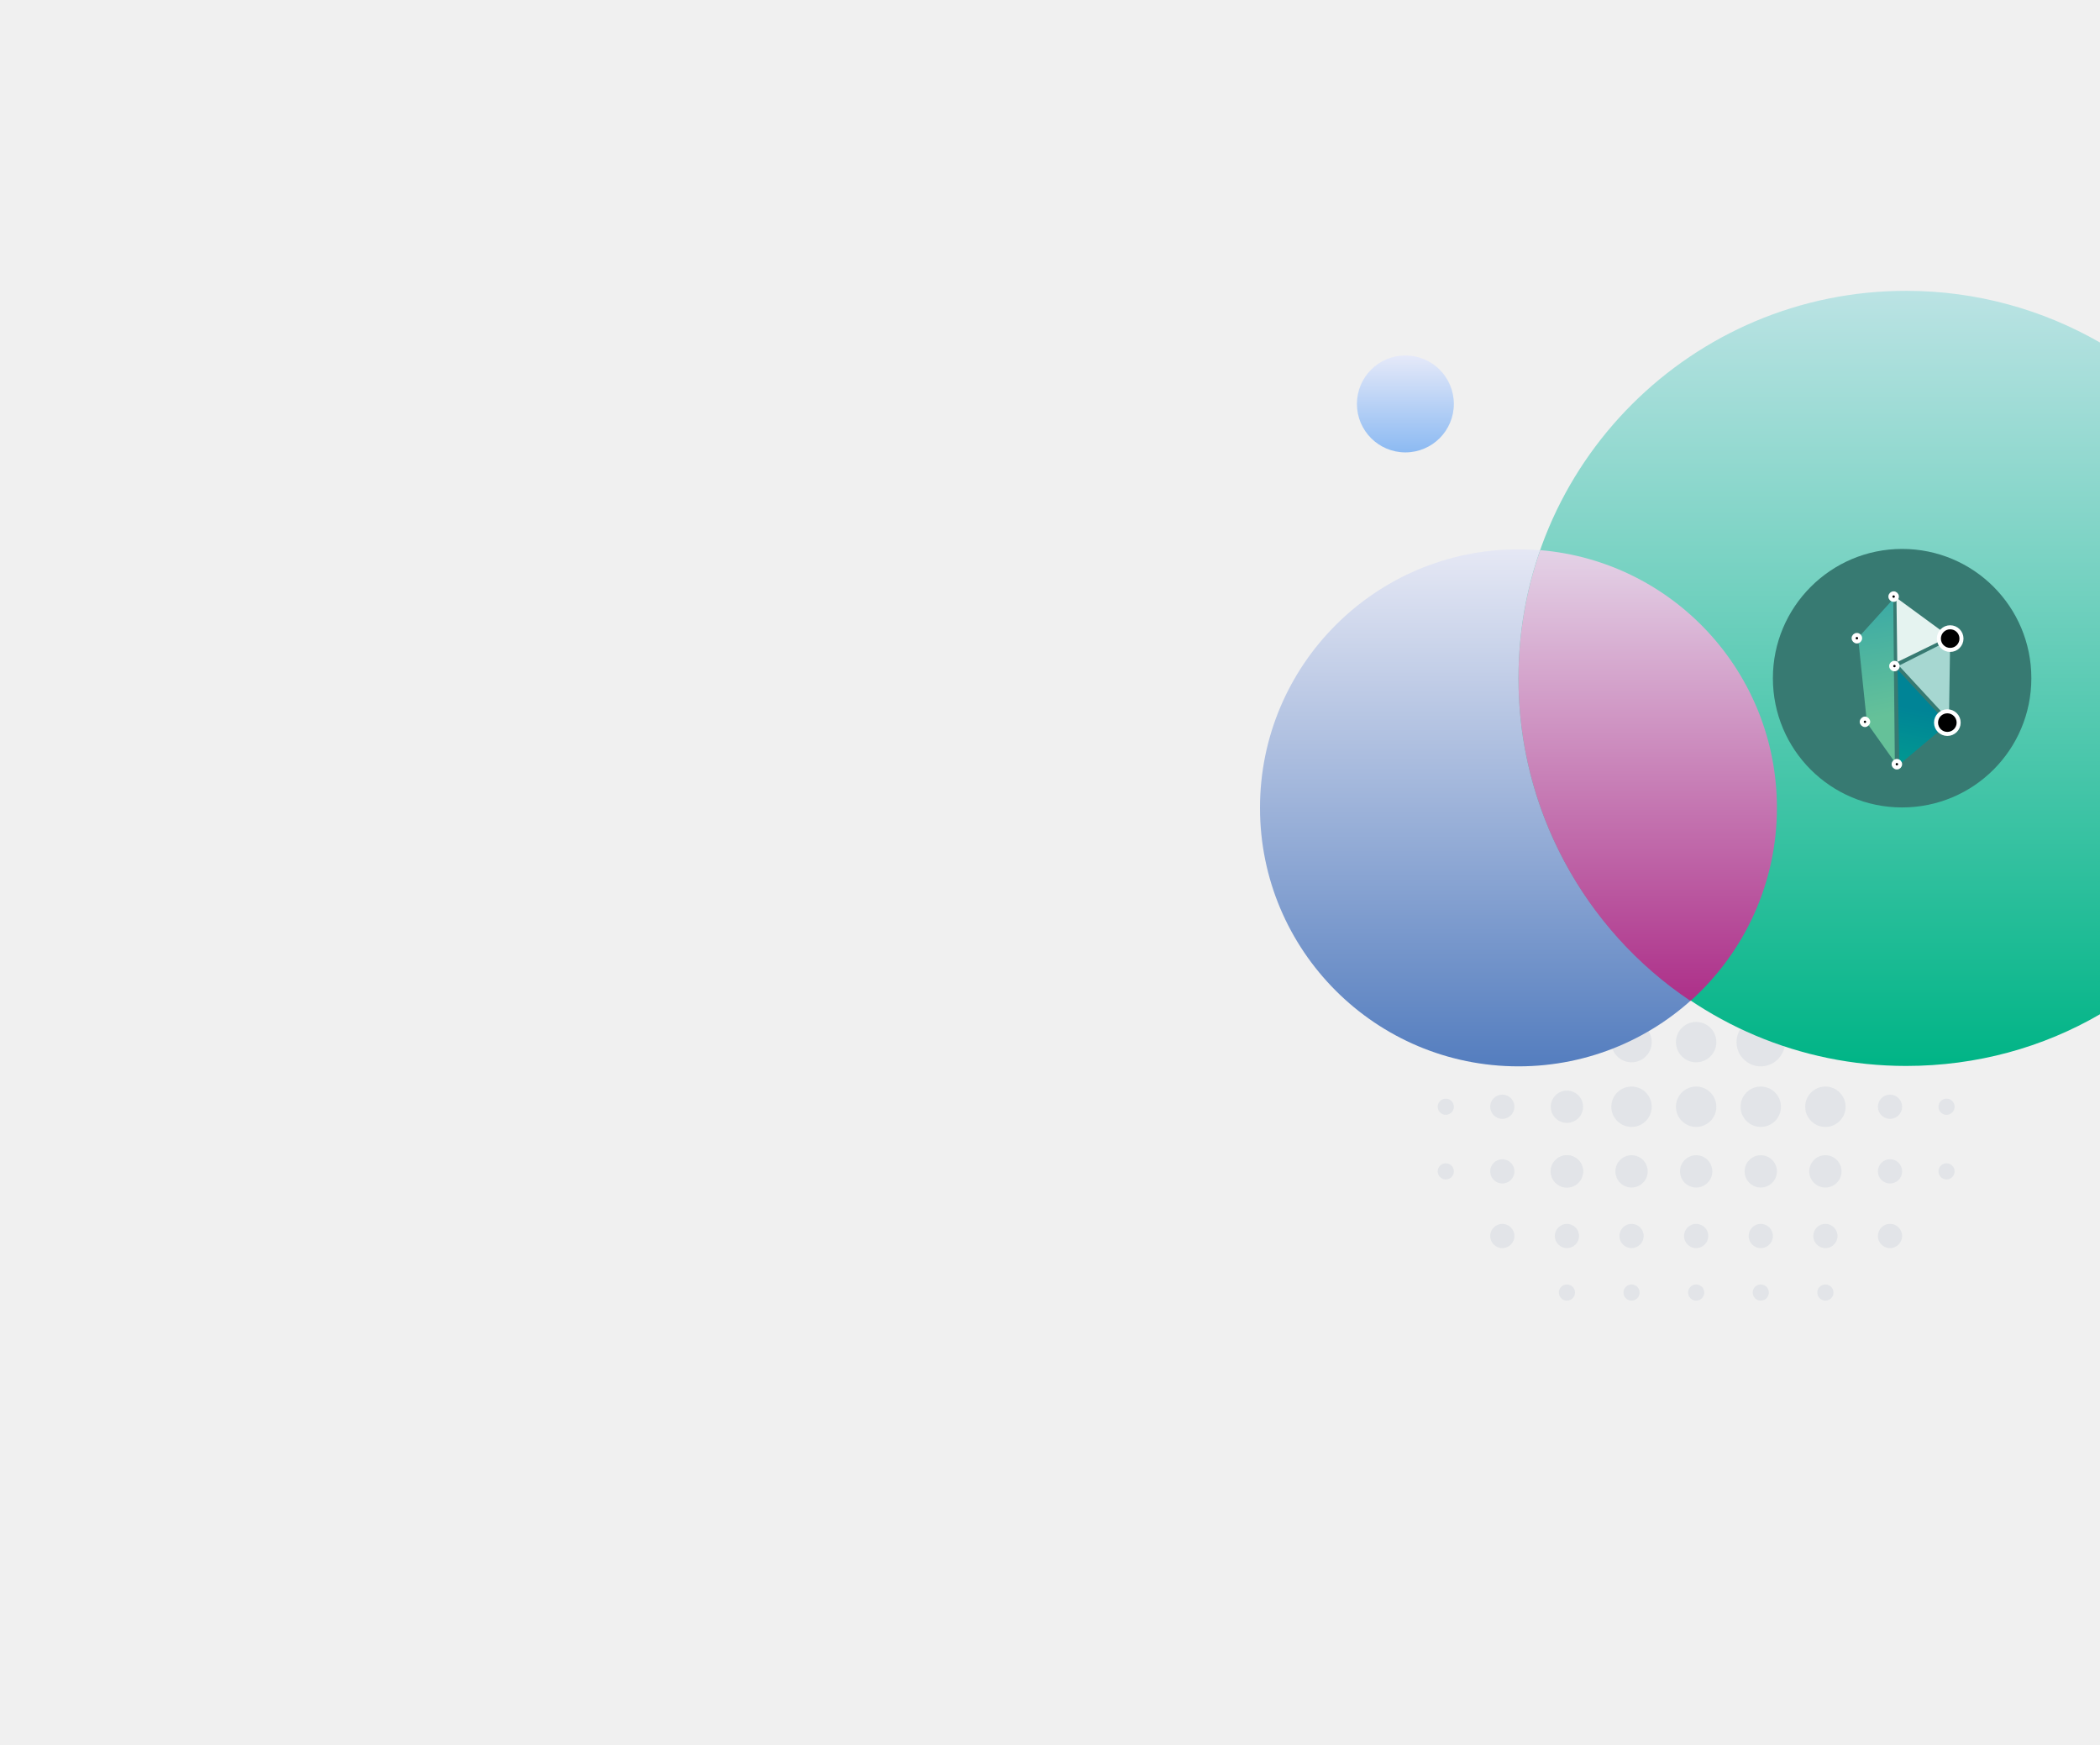
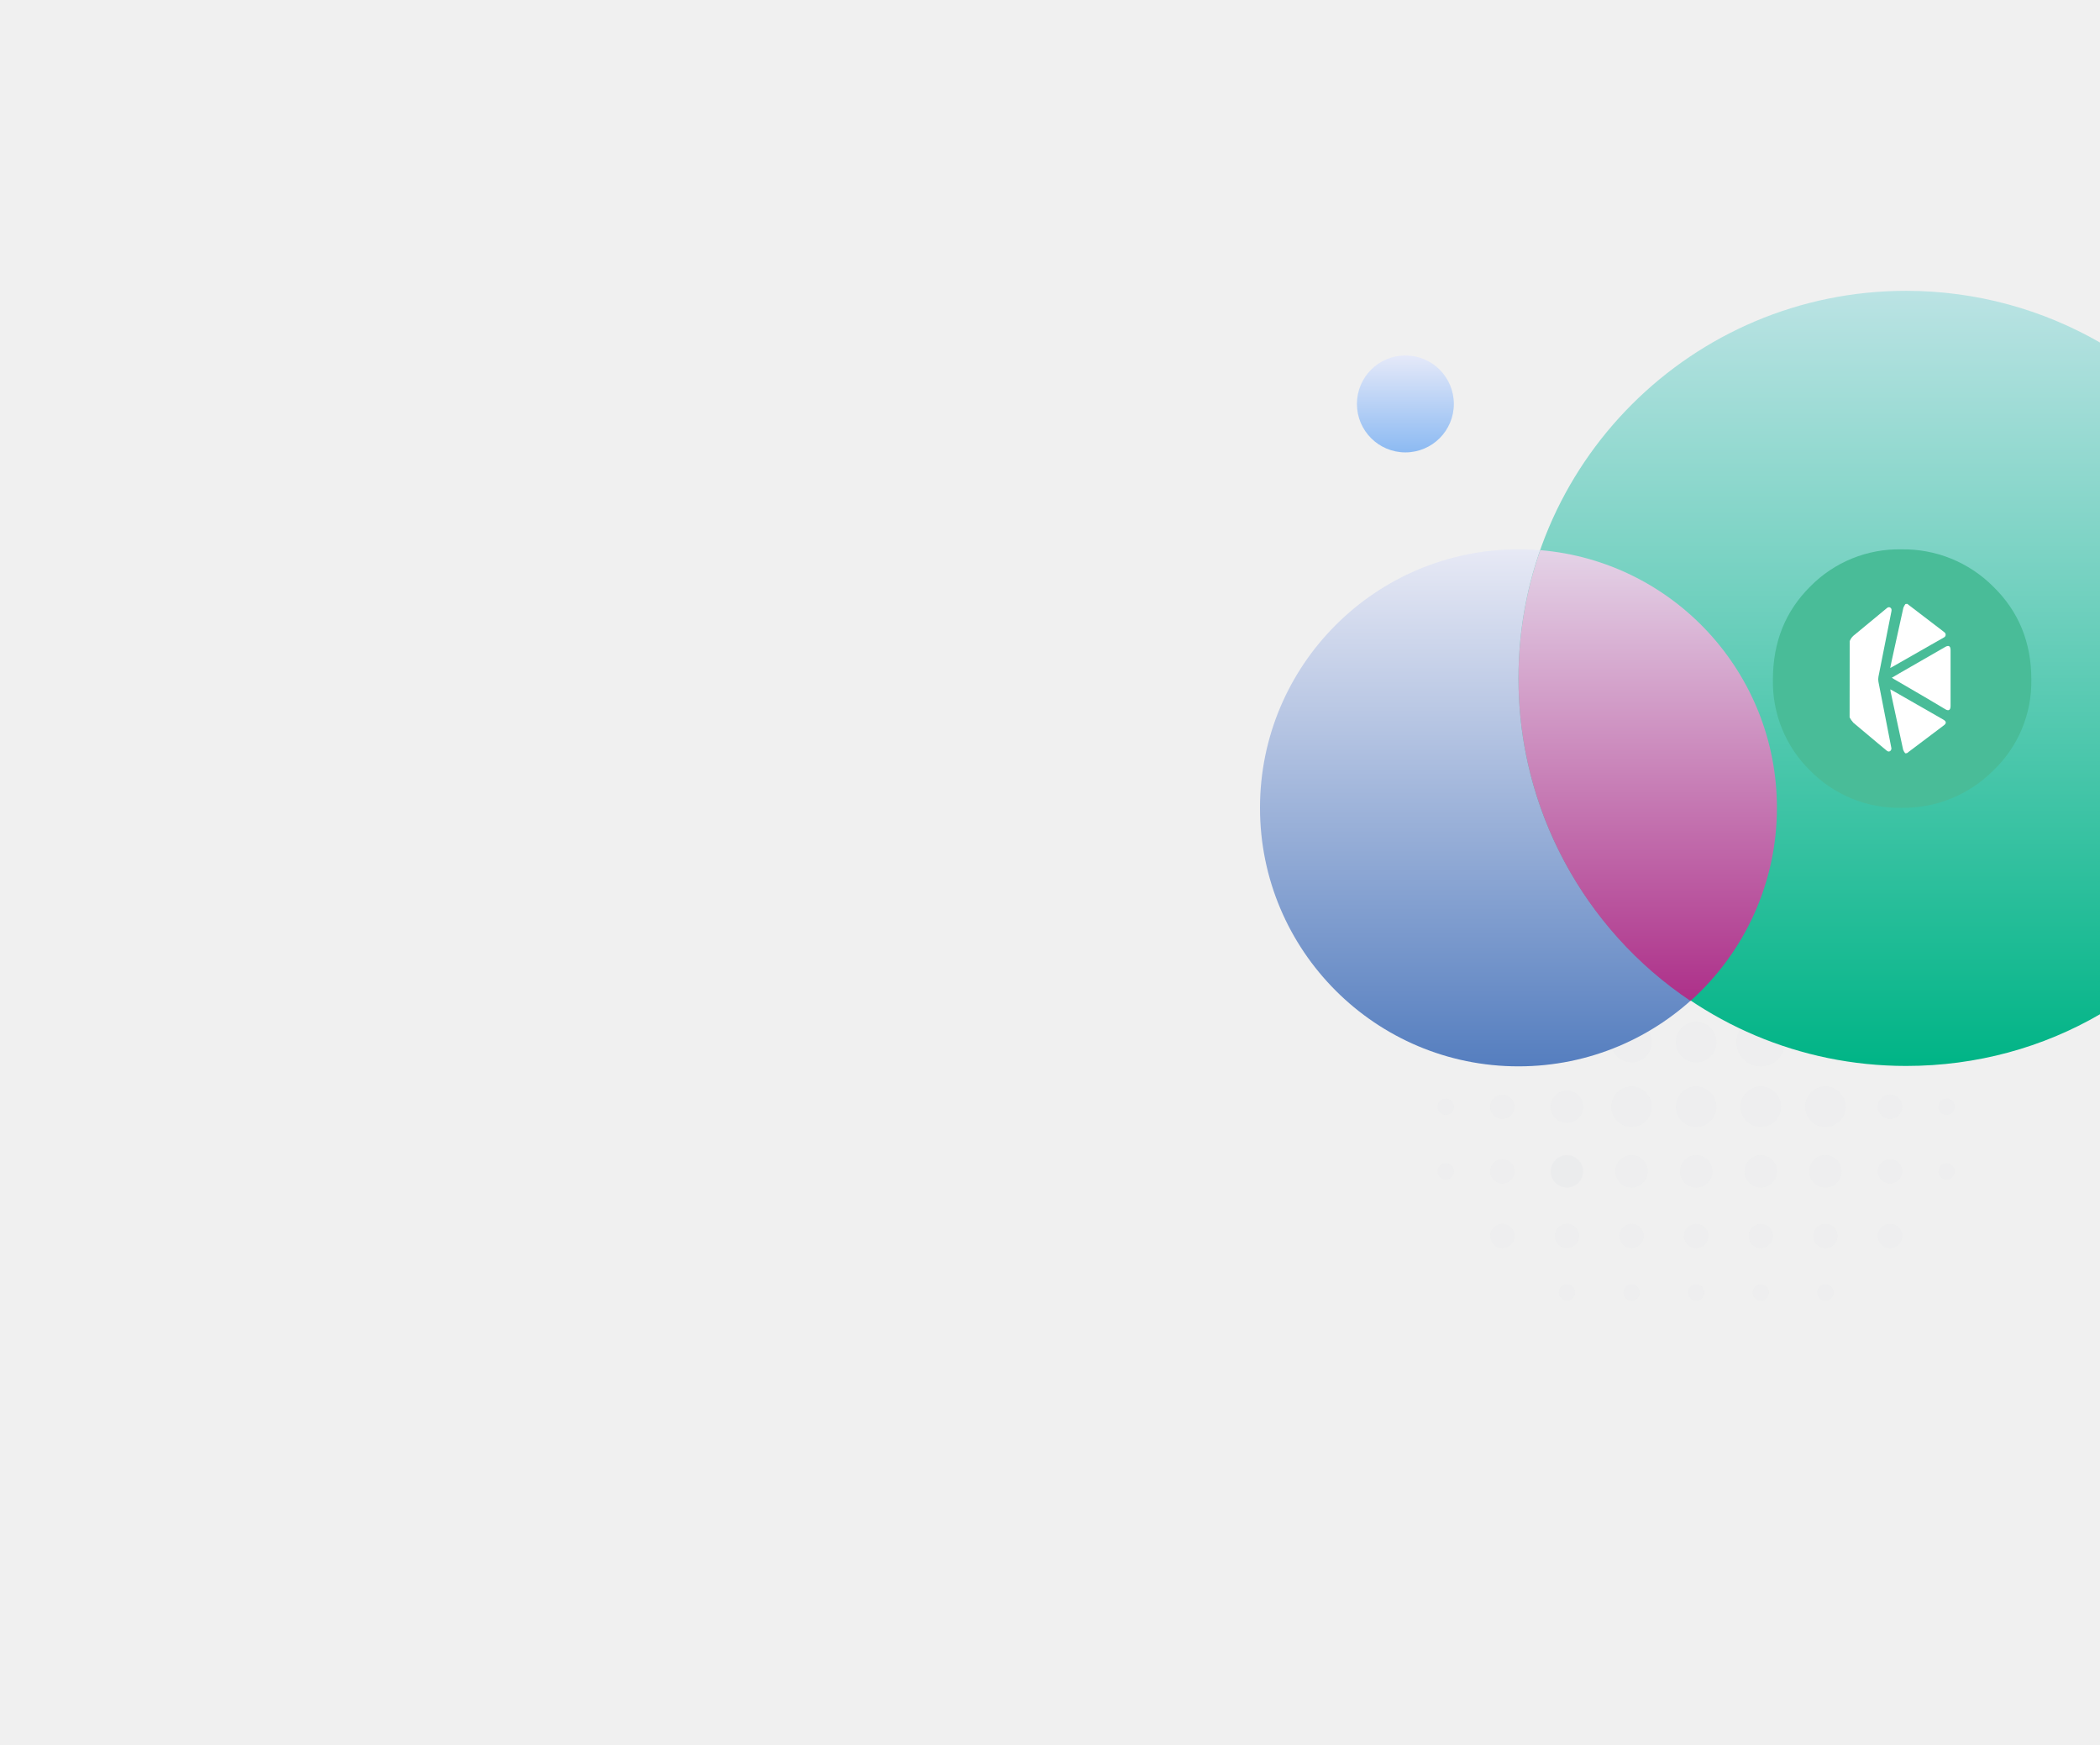
- <svg xmlns="http://www.w3.org/2000/svg" width="520" height="432" viewBox="0 0 520 432">
-   <style type="text/css">
- 	.st0{opacity:0.2;}
- 	.st1{fill:#A9B5C7;}
- 	.st2{fill:url(#Ellipse_125_1_);}
- 	.st3{fill:url(#Ellipse_127_1_);}
- 	.st4{fill:url(#Ellipse_126_1_);}
- 	.st5{fill:url(#Intersection_3_1_);}
- 	.st6{fill:#377A72;}
- 	.st7{fill:url(#rect4147_1_);}
- 	.st8{fill:#E5F3F0;}
- 	.st9{fill:#A6D7D1;}
- 	.st10{fill:url(#path4155_1_);}
- 	.st11{stroke:#FFFFFF;stroke-linejoin:bevel;}
- 	.st12{stroke:#FFFFFF;}
- </style>
-   <g>
-     <g id="bg_tile_sai" transform="translate(-104 -640)">
-       <g id="Group_1238" transform="translate(84 18)" class="st0">
-         <circle id="Ellipse_112" class="st1" cx="392" cy="912" r="3" />
-         <circle id="Ellipse_145" class="st1" cx="488" cy="912" r="3" />
-         <circle id="Ellipse_147" class="st1" cx="488" cy="896" r="3" />
-         <circle id="Ellipse_113" class="st1" cx="392" cy="896" r="3" />
-         <circle id="Ellipse_114" class="st1" cx="392" cy="880" r="3" />
-         <circle id="Ellipse_115" class="st1" cx="392" cy="864" r="3" />
-         <circle id="Ellipse_116" class="st1" cx="392" cy="848" r="3" />
-         <circle id="Ellipse_112-2" class="st1" cx="378" cy="912" r="2" />
-         <circle id="Ellipse_113-2" class="st1" cx="378" cy="896" r="2" />
-         <circle id="Ellipse_114-2" class="st1" cx="378" cy="880" r="2" />
-         <circle id="Ellipse_115-2" class="st1" cx="378" cy="864" r="2" />
-         <circle id="Ellipse_116-2" class="st1" cx="378" cy="848" r="2" />
-         <circle id="Ellipse_112-3" class="st1" cx="408" cy="912" r="4" />
-         <circle id="Ellipse_113-3" class="st1" cx="408" cy="896" r="4" />
-         <circle id="Ellipse_114-3" class="st1" cx="408" cy="880" r="4" />
-         <circle id="Ellipse_115-3" class="st1" cx="408" cy="864" r="4" />
-         <circle id="Ellipse_116-3" class="st1" cx="408" cy="848" r="4" />
-         <circle id="Ellipse_112-4" class="st1" cx="472" cy="928" r="3" />
-         <circle id="Ellipse_146" class="st1" cx="488" cy="928" r="3" />
-         <circle id="Ellipse_113-4" class="st1" cx="456" cy="928" r="3" />
-         <circle id="Ellipse_114-4" class="st1" cx="440" cy="928" r="3" />
-         <circle id="Ellipse_115-4" class="st1" cx="424" cy="928" r="3" />
-         <circle id="Ellipse_116-4" class="st1" cx="408" cy="928" r="3" />
-         <circle id="Ellipse_136" class="st1" cx="392" cy="928" r="3" />
-         <circle id="Ellipse_112-5" class="st1" cx="472" cy="942" r="2" />
-         <circle id="Ellipse_144" class="st1" cx="502" cy="912" r="2" />
-         <circle id="Ellipse_148" class="st1" cx="502" cy="896" r="2" />
-         <circle id="Ellipse_113-5" class="st1" cx="456" cy="942" r="2" />
-         <circle id="Ellipse_114-5" class="st1" cx="440" cy="942" r="2" />
-         <circle id="Ellipse_115-5" class="st1" cx="424" cy="942" r="2" />
-         <circle id="Ellipse_116-5" class="st1" cx="408" cy="942" r="2" />
-         <circle id="Ellipse_112-6" class="st1" cx="472" cy="912" r="4" />
-         <circle id="Ellipse_113-6" class="st1" cx="456" cy="912" r="4" />
-         <circle id="Ellipse_114-6" class="st1" cx="440" cy="912" r="4" />
-         <circle id="Ellipse_115-6" class="st1" cx="424" cy="912" r="4" />
-         <circle id="Ellipse_137" class="st1" cx="424" cy="896" r="5" />
-         <circle id="Ellipse_138" class="st1" cx="440" cy="896" r="5" />
-         <circle id="Ellipse_140" class="st1" cx="456" cy="896" r="5" />
-         <circle id="Ellipse_141" class="st1" cx="472" cy="896" r="5" />
-         <circle id="Ellipse_139" class="st1" cx="424" cy="880" r="5" />
-         <circle id="Ellipse_142" class="st1" cx="440" cy="880" r="5" />
-         <circle id="Ellipse_143" class="st1" cx="456" cy="880" r="6" />
-         <circle id="Ellipse_116-6" class="st1" cx="408" cy="912" r="4" />
-       </g>
-       <linearGradient id="Ellipse_125_1_" gradientUnits="userSpaceOnUse" x1="202.367" y1="1271.085" x2="202.367" y2="1272.085" gradientTransform="matrix(128 0 0 -128 -25423 163602.891)">
-         <stop offset="0" style="stop-color:#557EBF" />
-         <stop offset="1" style="stop-color:#E7E9F5" />
-       </linearGradient>
-       <circle id="Ellipse_125" class="st2" cx="480" cy="840" r="64" />
-       <linearGradient id="Ellipse_127_1_" gradientUnits="userSpaceOnUse" x1="201.953" y1="1272.687" x2="201.953" y2="1273.687" gradientTransform="matrix(192 0 0 -192 -38223 245259.828)">
-         <stop offset="0" style="stop-color:#00B486" />
-         <stop offset="1" style="stop-color:#BBE3E4" />
-       </linearGradient>
-       <path id="Ellipse_127" class="st3" d="M576,712c17.5,0,33.9,4.7,48,12.8l0,0v166.3l0,0c-14.1,8.2-30.5,12.8-48,12.8    c-53,0-96-43-96-96S523,712,576,712z" />
-       <linearGradient id="Ellipse_126_1_" gradientUnits="userSpaceOnUse" x1="206.125" y1="1250.265" x2="206.125" y2="1251.265" gradientTransform="matrix(24 0 0 -24 -4495 30758.354)">
-         <stop offset="0" style="stop-color:#8CBAF2" />
-         <stop offset="1" style="stop-color:#E5E9F9" />
-       </linearGradient>
-       <circle id="Ellipse_126" class="st4" cx="452" cy="740" r="12" />
-       <linearGradient id="Intersection_3_1_" gradientUnits="userSpaceOnUse" x1="203.234" y1="1270.377" x2="203.234" y2="1271.377" gradientTransform="matrix(64.0001 0 0 -111.555 -12495.021 142604.656)">
-         <stop offset="0" style="stop-color:#AD3089" />
-         <stop offset="1" style="stop-color:#E4D3E7" />
-       </linearGradient>
-       <path id="Intersection_3" class="st5" d="M480,808c0-10.8,1.8-21.6,5.4-31.8C518.5,779,544,806.7,544,840    c0,18.3-7.8,35.6-21.4,47.8C496,870,480,840,480,808z" />
-     </g>
+ <svg xmlns="http://www.w3.org/2000/svg" width="520" height="432" viewBox="0 0 520 432" fill="none">
+   <g opacity="0.2">
+     <path opacity="0.2" d="M372 293C373.657 293 375 291.657 375 290C375 288.343 373.657 287 372 287C370.343 287 369 288.343 369 290C369 291.657 370.343 293 372 293Z" fill="#A9B5C7" />
+     <path opacity="0.2" d="M468 293C469.657 293 471 291.657 471 290C471 288.343 469.657 287 468 287C466.343 287 465 288.343 465 290C465 291.657 466.343 293 468 293Z" fill="#A9B5C7" />
+     <path opacity="0.2" d="M468 277C469.657 277 471 275.657 471 274C471 272.343 469.657 271 468 271C466.343 271 465 272.343 465 274C465 275.657 466.343 277 468 277Z" fill="#A9B5C7" />
+     <path opacity="0.2" d="M372 277C373.657 277 375 275.657 375 274C375 272.343 373.657 271 372 271C370.343 271 369 272.343 369 274C369 275.657 370.343 277 372 277Z" fill="#A9B5C7" />
+     <path opacity="0.2" d="M372 261C373.657 261 375 259.657 375 258C375 256.343 373.657 255 372 255C370.343 255 369 256.343 369 258C369 259.657 370.343 261 372 261Z" fill="#A9B5C7" />
+     <path opacity="0.2" d="M372 245C373.657 245 375 243.657 375 242C375 240.343 373.657 239 372 239C370.343 239 369 240.343 369 242C369 243.657 370.343 245 372 245Z" fill="#A9B5C7" />
+     <path opacity="0.2" d="M372 229C373.657 229 375 227.657 375 226C375 224.343 373.657 223 372 223C370.343 223 369 224.343 369 226C369 227.657 370.343 229 372 229Z" fill="#A9B5C7" />
+     <path opacity="0.2" d="M358 292C359.105 292 360 291.105 360 290C360 288.895 359.105 288 358 288C356.895 288 356 288.895 356 290C356 291.105 356.895 292 358 292Z" fill="#A9B5C7" />
+     <path opacity="0.2" d="M358 276C359.105 276 360 275.105 360 274C360 272.895 359.105 272 358 272C356.895 272 356 272.895 356 274C356 275.105 356.895 276 358 276Z" fill="#A9B5C7" />
+     <path opacity="0.2" d="M358 260C359.105 260 360 259.105 360 258C360 256.895 359.105 256 358 256C356.895 256 356 256.895 356 258C356 259.105 356.895 260 358 260Z" fill="#A9B5C7" />
+     <path opacity="0.2" d="M358 244C359.105 244 360 243.105 360 242C360 240.895 359.105 240 358 240C356.895 240 356 240.895 356 242C356 243.105 356.895 244 358 244Z" fill="#A9B5C7" />
+     <path opacity="0.2" d="M358 228C359.105 228 360 227.105 360 226C360 224.895 359.105 224 358 224C356.895 224 356 224.895 356 226C356 227.105 356.895 228 358 228Z" fill="#A9B5C7" />
+     <path opacity="0.2" d="M388 294C390.209 294 392 292.209 392 290C392 287.791 390.209 286 388 286C385.791 286 384 287.791 384 290C384 292.209 385.791 294 388 294Z" fill="#A9B5C7" />
+     <path opacity="0.2" d="M388 278C390.209 278 392 276.209 392 274C392 271.791 390.209 270 388 270C385.791 270 384 271.791 384 274C384 276.209 385.791 278 388 278Z" fill="#A9B5C7" />
+     <path opacity="0.2" d="M388 262C390.209 262 392 260.209 392 258C392 255.791 390.209 254 388 254C385.791 254 384 255.791 384 258C384 260.209 385.791 262 388 262Z" fill="#A9B5C7" />
+     <path opacity="0.2" d="M388 246C390.209 246 392 244.209 392 242C392 239.791 390.209 238 388 238C385.791 238 384 239.791 384 242C384 244.209 385.791 246 388 246Z" fill="#A9B5C7" />
+     <path opacity="0.2" d="M388 230C390.209 230 392 228.209 392 226C392 223.791 390.209 222 388 222C385.791 222 384 223.791 384 226C384 228.209 385.791 230 388 230Z" fill="#A9B5C7" />
+     <path opacity="0.2" d="M452 309C453.657 309 455 307.657 455 306C455 304.343 453.657 303 452 303C450.343 303 449 304.343 449 306C449 307.657 450.343 309 452 309Z" fill="#A9B5C7" />
+     <path opacity="0.2" d="M468 309C469.657 309 471 307.657 471 306C471 304.343 469.657 303 468 303C466.343 303 465 304.343 465 306C465 307.657 466.343 309 468 309Z" fill="#A9B5C7" />
+     <path opacity="0.2" d="M436 309C437.657 309 439 307.657 439 306C439 304.343 437.657 303 436 303C434.343 303 433 304.343 433 306C433 307.657 434.343 309 436 309Z" fill="#A9B5C7" />
+     <path opacity="0.2" d="M420 309C421.657 309 423 307.657 423 306C423 304.343 421.657 303 420 303C418.343 303 417 304.343 417 306C417 307.657 418.343 309 420 309Z" fill="#A9B5C7" />
+     <path opacity="0.2" d="M404 309C405.657 309 407 307.657 407 306C407 304.343 405.657 303 404 303C402.343 303 401 304.343 401 306C401 307.657 402.343 309 404 309Z" fill="#A9B5C7" />
+     <path opacity="0.2" d="M388 309C389.657 309 391 307.657 391 306C391 304.343 389.657 303 388 303C386.343 303 385 304.343 385 306C385 307.657 386.343 309 388 309Z" fill="#A9B5C7" />
+     <path opacity="0.2" d="M372 309C373.657 309 375 307.657 375 306C375 304.343 373.657 303 372 303C370.343 303 369 304.343 369 306C369 307.657 370.343 309 372 309Z" fill="#A9B5C7" />
+     <path opacity="0.2" d="M452 322C453.105 322 454 321.105 454 320C454 318.895 453.105 318 452 318C450.895 318 450 318.895 450 320C450 321.105 450.895 322 452 322Z" fill="#A9B5C7" />
+     <path opacity="0.2" d="M482 292C483.105 292 484 291.105 484 290C484 288.895 483.105 288 482 288C480.895 288 480 288.895 480 290C480 291.105 480.895 292 482 292Z" fill="#A9B5C7" />
+     <path opacity="0.2" d="M482 276C483.105 276 484 275.105 484 274C484 272.895 483.105 272 482 272C480.895 272 480 272.895 480 274C480 275.105 480.895 276 482 276Z" fill="#A9B5C7" />
+     <path opacity="0.2" d="M436 322C437.105 322 438 321.105 438 320C438 318.895 437.105 318 436 318C434.895 318 434 318.895 434 320C434 321.105 434.895 322 436 322Z" fill="#A9B5C7" />
+     <path opacity="0.2" d="M420 322C421.105 322 422 321.105 422 320C422 318.895 421.105 318 420 318C418.895 318 418 318.895 418 320C418 321.105 418.895 322 420 322Z" fill="#A9B5C7" />
+     <path opacity="0.2" d="M404 322C405.105 322 406 321.105 406 320C406 318.895 405.105 318 404 318C402.895 318 402 318.895 402 320C402 321.105 402.895 322 404 322Z" fill="#A9B5C7" />
+     <path opacity="0.2" d="M388 322C389.105 322 390 321.105 390 320C390 318.895 389.105 318 388 318C386.895 318 386 318.895 386 320C386 321.105 386.895 322 388 322Z" fill="#A9B5C7" />
+     <path opacity="0.2" d="M452 294C454.209 294 456 292.209 456 290C456 287.791 454.209 286 452 286C449.791 286 448 287.791 448 290C448 292.209 449.791 294 452 294Z" fill="#A9B5C7" />
+     <path opacity="0.2" d="M436 294C438.209 294 440 292.209 440 290C440 287.791 438.209 286 436 286C433.791 286 432 287.791 432 290C432 292.209 433.791 294 436 294Z" fill="#A9B5C7" />
+     <path opacity="0.2" d="M420 294C422.209 294 424 292.209 424 290C424 287.791 422.209 286 420 286C417.791 286 416 287.791 416 290C416 292.209 417.791 294 420 294Z" fill="#A9B5C7" />
+     <path opacity="0.2" d="M404 294C406.209 294 408 292.209 408 290C408 287.791 406.209 286 404 286C401.791 286 400 287.791 400 290C400 292.209 401.791 294 404 294Z" fill="#A9B5C7" />
+     <path opacity="0.2" d="M404 279C406.761 279 409 276.761 409 274C409 271.239 406.761 269 404 269C401.239 269 399 271.239 399 274C399 276.761 401.239 279 404 279Z" fill="#A9B5C7" />
+     <path opacity="0.2" d="M420 279C422.761 279 425 276.761 425 274C425 271.239 422.761 269 420 269C417.239 269 415 271.239 415 274C415 276.761 417.239 279 420 279Z" fill="#A9B5C7" />
+     <path opacity="0.2" d="M436 279C438.761 279 441 276.761 441 274C441 271.239 438.761 269 436 269C433.239 269 431 271.239 431 274C431 276.761 433.239 279 436 279Z" fill="#A9B5C7" />
+     <path opacity="0.2" d="M452 279C454.761 279 457 276.761 457 274C457 271.239 454.761 269 452 269C449.239 269 447 271.239 447 274C447 276.761 449.239 279 452 279Z" fill="#A9B5C7" />
+     <path opacity="0.2" d="M404 263C406.761 263 409 260.761 409 258C409 255.239 406.761 253 404 253C401.239 253 399 255.239 399 258C399 260.761 401.239 263 404 263Z" fill="#A9B5C7" />
+     <path opacity="0.2" d="M420 263C422.761 263 425 260.761 425 258C425 255.239 422.761 253 420 253C417.239 253 415 255.239 415 258C415 260.761 417.239 263 420 263Z" fill="#A9B5C7" />
+     <path opacity="0.2" d="M436 264C439.314 264 442 261.314 442 258C442 254.686 439.314 252 436 252C432.686 252 430 254.686 430 258C430 261.314 432.686 264 436 264Z" fill="#A9B5C7" />
+     <path opacity="0.2" d="M388 294C390.209 294 392 292.209 392 290C392 287.791 390.209 286 388 286C385.791 286 384 287.791 384 290C384 292.209 385.791 294 388 294Z" fill="#A9B5C7" />
  </g>
-   <g id="ic_token_knc" transform="translate(-181 -472)">
-     <path id="Rectangle_414" class="st6" d="M652,607.9L652,607.9c17.7,0,32,14.3,32,32l0,0c0,17.7-14.3,32-32,32l0,0   c-17.7,0-32-14.3-32-32l0,0C620,622.3,634.3,607.9,652,607.9z" />
-     <g id="layer1" transform="translate(200.859 485.555)">
-       <g id="g4228" transform="translate(.141 -2.555)">
-         <linearGradient id="rect4147_1_" gradientUnits="userSpaceOnUse" x1="-4.19" y1="616.717" x2="-4.234" y2="617.813" gradientTransform="matrix(9.1 0 0 -40.364 482.8171 25059.738)">
-           <stop offset="0" style="stop-color:#65C199" />
-           <stop offset="1" style="stop-color:#259EAB" />
-         </linearGradient>
-         <path id="rect4147" class="st7" d="M440.1,146.9l8.7-9.6l0.4,40.4l-6.9-9.7L440.1,146.9z" />
-         <path id="path4150" class="st8" d="M449.8,152.9l-0.2-15.9l13.1,9.6L449.8,152.9z" />
-         <path id="path4153" class="st9" d="M462.6,167.2l-12.4-13.4l12.7-6.4L462.6,167.2z" />
-         <linearGradient id="path4155_1_" gradientUnits="userSpaceOnUse" x1="-18.208" y1="610.982" x2="-18.316" y2="609.867" gradientTransform="matrix(12.426 0 0 -23.538 682.1096 14546.069)">
-           <stop offset="0" style="stop-color:#008496" />
-           <stop offset="1" style="stop-color:#02A98D" />
-         </linearGradient>
-         <path id="path4155" class="st10" d="M450.3,178.3l-0.4-23.5l12.4,13.4L450.3,178.3z" />
-         <circle id="path4157-3" class="st11" cx="439.8" cy="147" r="0.8" />
-         <circle id="path4157-6" class="st11" cx="448.9" cy="136.7" r="0.8" />
-         <circle id="path4157-7" class="st11" cx="462.9" cy="147.1" r="2.8" />
-         <circle id="path4157-5" class="st11" cx="449.1" cy="153.9" r="0.8" />
-         <path id="path4157-35" class="st12" d="M441.8,166.9c0.4,0,0.8,0.4,0.8,0.8s-0.4,0.8-0.8,0.8s-0.8-0.4-0.8-0.8c0,0,0,0,0,0     C441,167.3,441.4,166.9,441.8,166.9z" />
-         <circle id="path4157-62" class="st11" cx="449.7" cy="178.2" r="0.8" />
-         <circle id="path4157-9" class="st11" cx="462.2" cy="167.9" r="2.8" />
-       </g>
-     </g>
-   </g>
+   <path d="M376 264C411.346 264 440 235.346 440 200C440 164.654 411.346 136 376 136C340.654 136 312 164.654 312 200C312 235.346 340.654 264 376 264Z" fill="url(#paint0_linear)" />
+   <path d="M472 72C489.5 72 505.9 76.7 520 84.8V251.1C505.9 259.3 489.5 263.9 472 263.9C419 263.9 376 220.9 376 167.9C376 114.9 419 72 472 72Z" fill="url(#paint1_linear)" />
+   <path d="M348 112C354.627 112 360 106.627 360 100C360 93.373 354.627 88 348 88C341.373 88 336 93.373 336 100C336 106.627 341.373 112 348 112Z" fill="url(#paint2_linear)" />
+   <path d="M376 168C376 157.2 377.8 146.4 381.4 136.2C414.5 139 440 166.7 440 200C440 218.3 432.2 235.6 418.6 247.8C392 230 376 200 376 168Z" fill="url(#paint3_linear)" />
+   <path d="M493.527 190.802C490.546 193.784 486.997 196.134 483.09 197.713C479.184 199.292 475 200.068 470.788 199.994C466.603 200.076 462.445 199.303 458.567 197.721C454.69 196.14 451.176 193.783 448.239 190.794C445.232 187.862 442.861 184.341 441.273 180.451C439.685 176.56 438.914 172.384 439.008 168.182C439.008 158.987 442.09 151.326 448.254 145.198C451.193 142.211 454.71 139.855 458.588 138.274C462.466 136.694 466.626 135.922 470.812 136.006C475.023 135.935 479.206 136.712 483.111 138.293C487.016 139.873 490.563 142.224 493.543 145.206C499.844 151.339 502.995 159.003 502.995 168.197C503.074 172.418 502.273 176.608 500.643 180.501C499.013 184.393 496.589 187.902 493.527 190.802Z" fill="#49BC98" />
+   <path d="M481.215 156.331L472.279 149.5L471.828 149.536C471.613 149.814 471.439 150.124 471.313 150.455C470.523 153.981 469.75 157.517 468.978 161.05L468.977 161.053L468.976 161.061C468.764 162.031 468.551 163.002 468.339 163.972C468.268 164.307 468.201 164.646 468.124 165.031L468.057 165.372C468.16 165.317 468.248 165.272 468.327 165.233C468.437 165.177 468.528 165.131 468.614 165.08L478.22 159.598C479.284 159 480.341 158.402 481.398 157.789C481.505 157.733 481.595 157.649 481.661 157.546C481.728 157.443 481.768 157.325 481.778 157.202C481.788 157.078 481.767 156.955 481.718 156.842C481.669 156.729 481.593 156.631 481.497 156.557L481.215 156.331Z" fill="white" />
+   <path d="M459.297 157.104C458.728 157.503 458.285 158.066 458.021 158.723L458 177.598C458.251 178.075 458.559 178.519 458.916 178.918C460.93 180.633 462.967 182.328 465.002 184.022L465.003 184.023C465.71 184.61 466.415 185.198 467.12 185.785C467.388 186.011 467.676 186.179 468.015 185.96C468.157 185.859 468.263 185.712 468.316 185.542C468.368 185.371 468.364 185.188 468.304 185.02C467.237 179.62 466.182 174.215 465.139 168.806C465.058 168.389 465.058 167.961 465.139 167.544C466.196 162.154 467.265 156.769 468.346 151.388C468.424 150.995 468.416 150.63 468.05 150.411C467.684 150.193 467.395 150.404 467.12 150.637C466.386 151.244 465.653 151.852 464.92 152.46C463.048 154.012 461.176 155.564 459.297 157.104Z" fill="white" />
+   <path d="M471.764 186.5C471.555 186.235 471.384 185.941 471.257 185.625C470.433 181.868 469.627 178.103 468.821 174.338C468.599 173.303 468.378 172.268 468.156 171.233C468.156 171.127 468.134 171.02 468.107 170.888C468.093 170.821 468.078 170.748 468.064 170.665C468.131 170.698 468.19 170.727 468.245 170.754C468.371 170.815 468.471 170.864 468.564 170.92L481.208 178.16C481.99 178.612 482.019 179.1 481.279 179.618L472.279 186.398L472.215 186.464L471.764 186.5Z" fill="white" />
+   <path d="M470.277 166.721L468.452 167.792L468.924 168.091L477.268 172.954L481.828 175.666C482.265 175.921 482.667 175.878 482.857 175.535C482.962 175.308 483.01 175.057 482.998 174.806V160.954C482.998 159.948 482.533 159.671 481.687 160.159L470.277 166.721Z" fill="white" />
+   <defs>
+     <linearGradient id="paint0_linear" x1="376.002" y1="263.998" x2="376.002" y2="135.998" gradientUnits="userSpaceOnUse">
+       <stop stop-color="#557EBF" />
+       <stop offset="1" stop-color="#E7E9F5" />
+     </linearGradient>
+     <linearGradient id="paint1_linear" x1="447.995" y1="263.905" x2="447.995" y2="72.001" gradientUnits="userSpaceOnUse">
+       <stop stop-color="#00B486" />
+       <stop offset="1" stop-color="#BBE3E4" />
+     </linearGradient>
+     <linearGradient id="paint2_linear" x1="348" y1="111.998" x2="348" y2="87.998" gradientUnits="userSpaceOnUse">
+       <stop stop-color="#8CBAF2" />
+       <stop offset="1" stop-color="#E5E9F9" />
+     </linearGradient>
+     <linearGradient id="paint3_linear" x1="408.001" y1="247.795" x2="408.001" y2="136.195" gradientUnits="userSpaceOnUse">
+       <stop stop-color="#AD3089" />
+       <stop offset="1" stop-color="#E4D3E7" />
+     </linearGradient>
+   </defs>
</svg>
